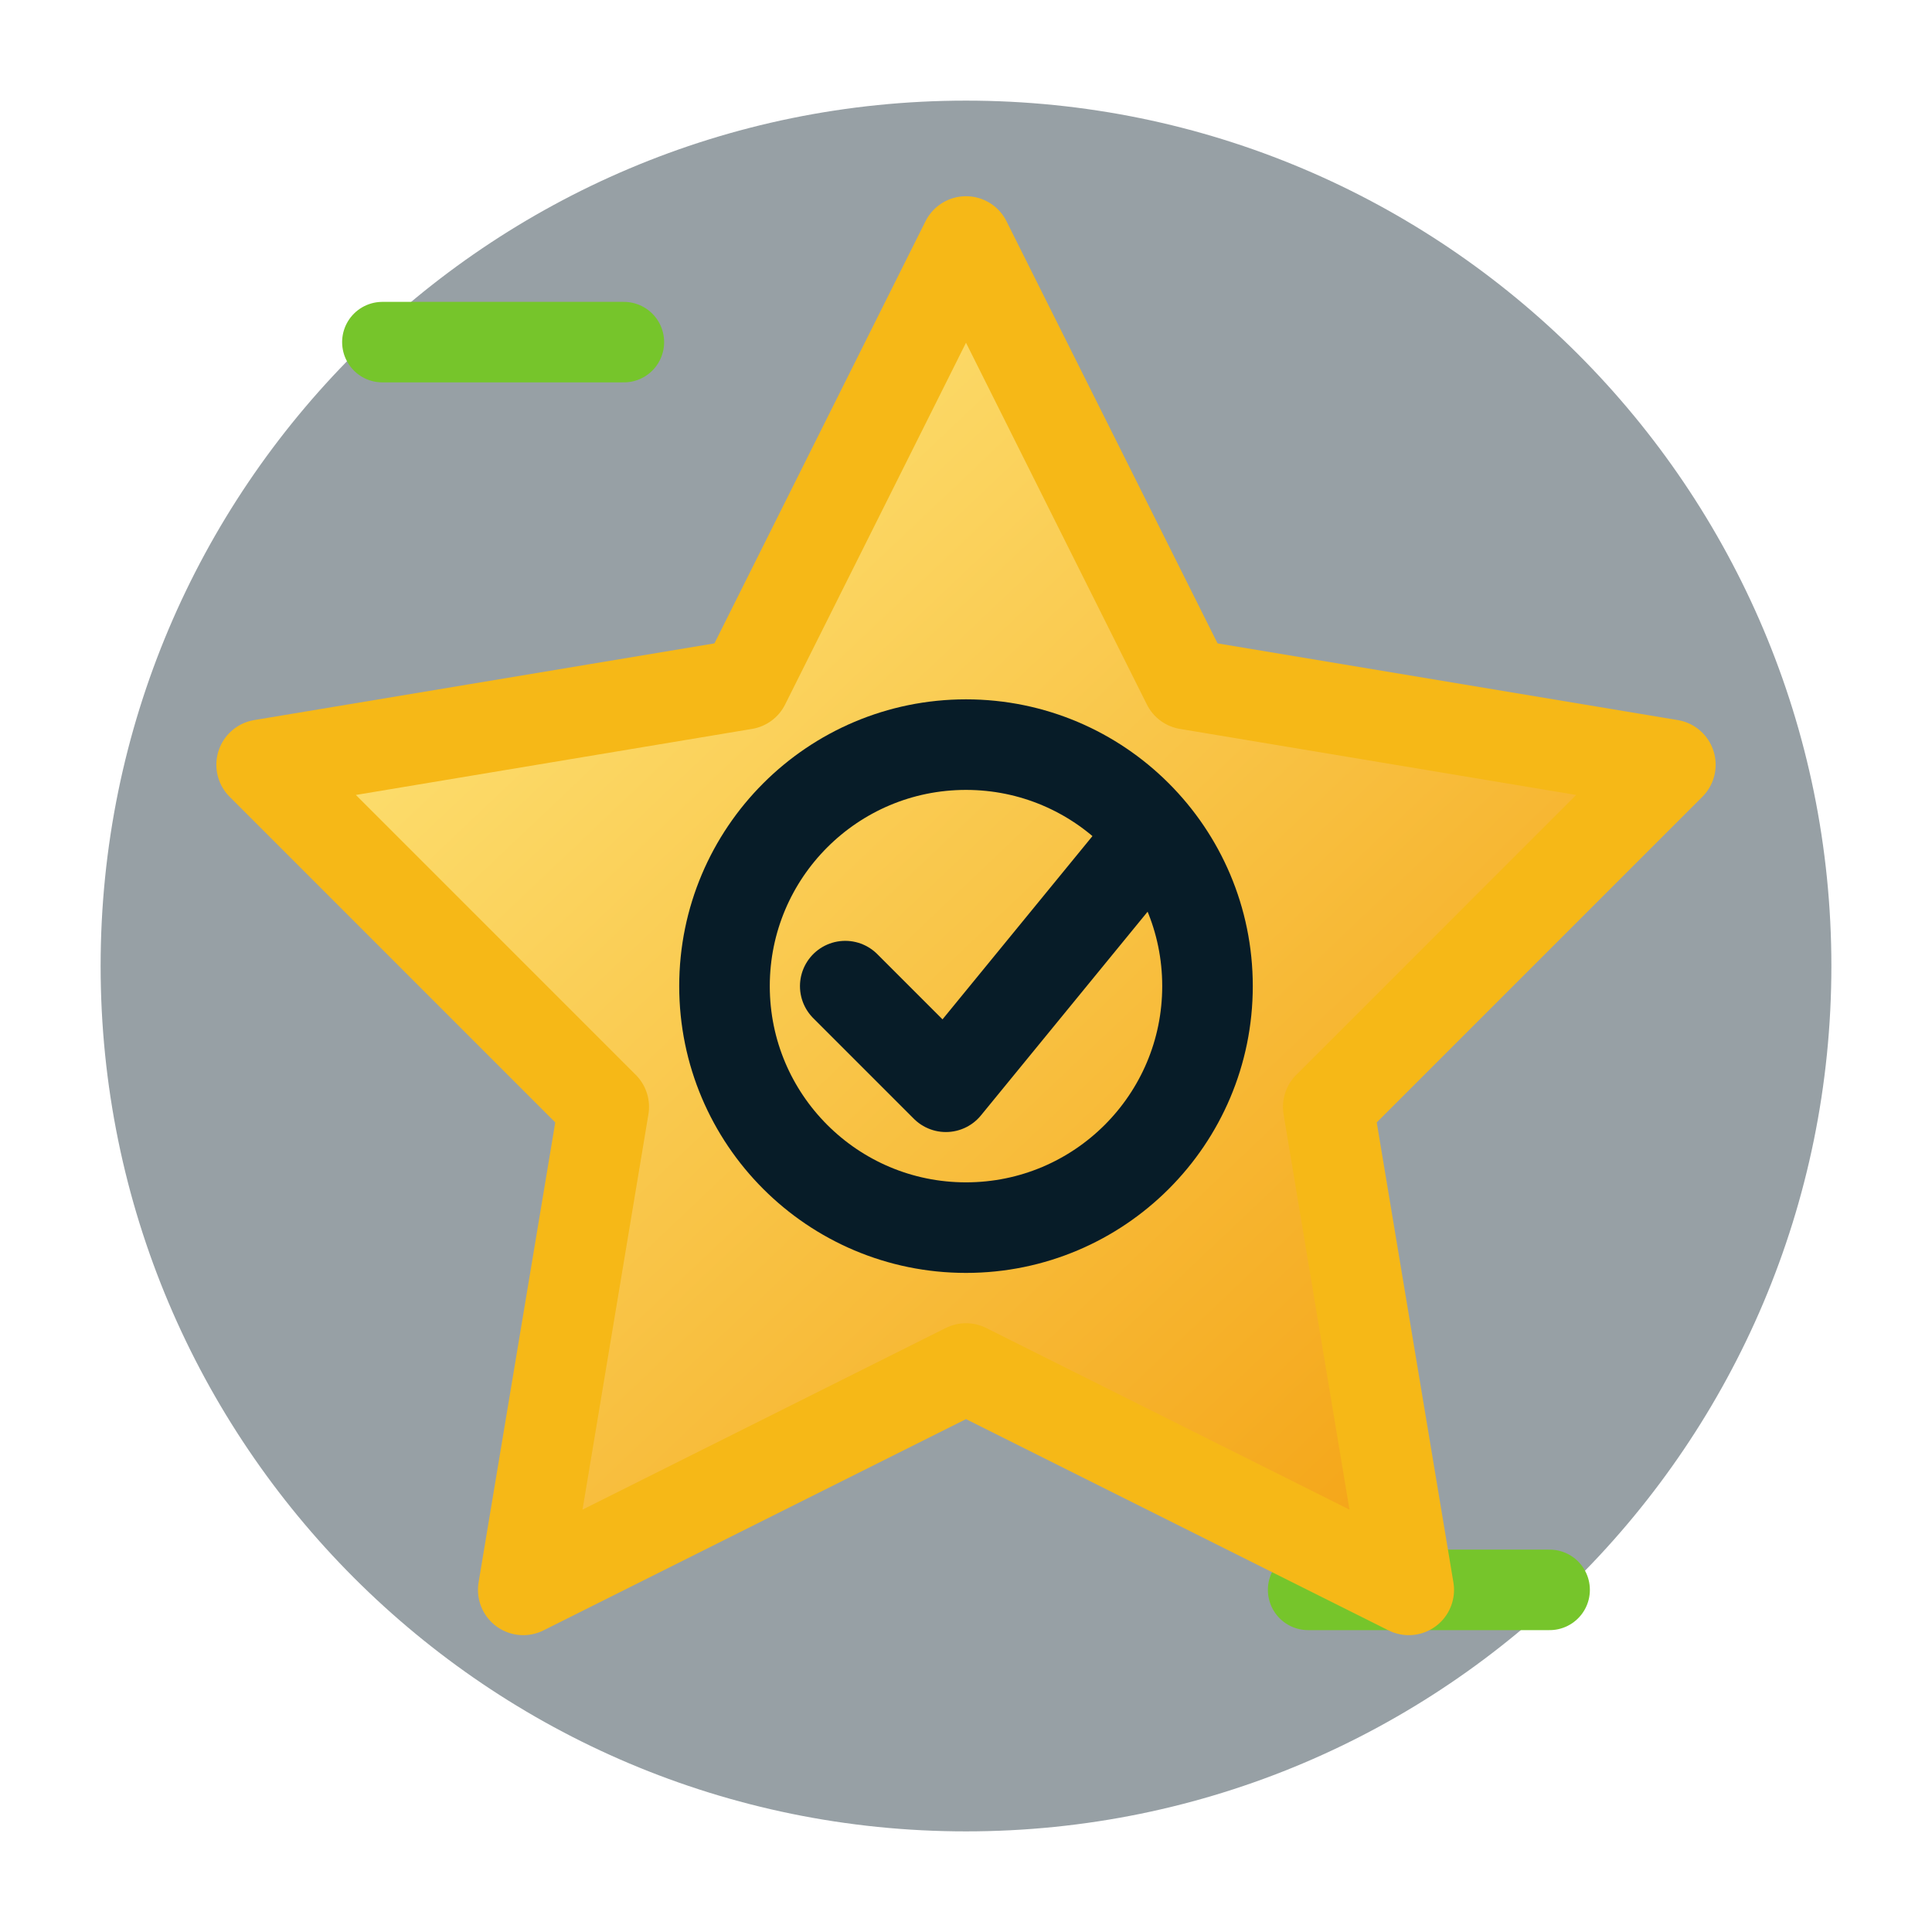
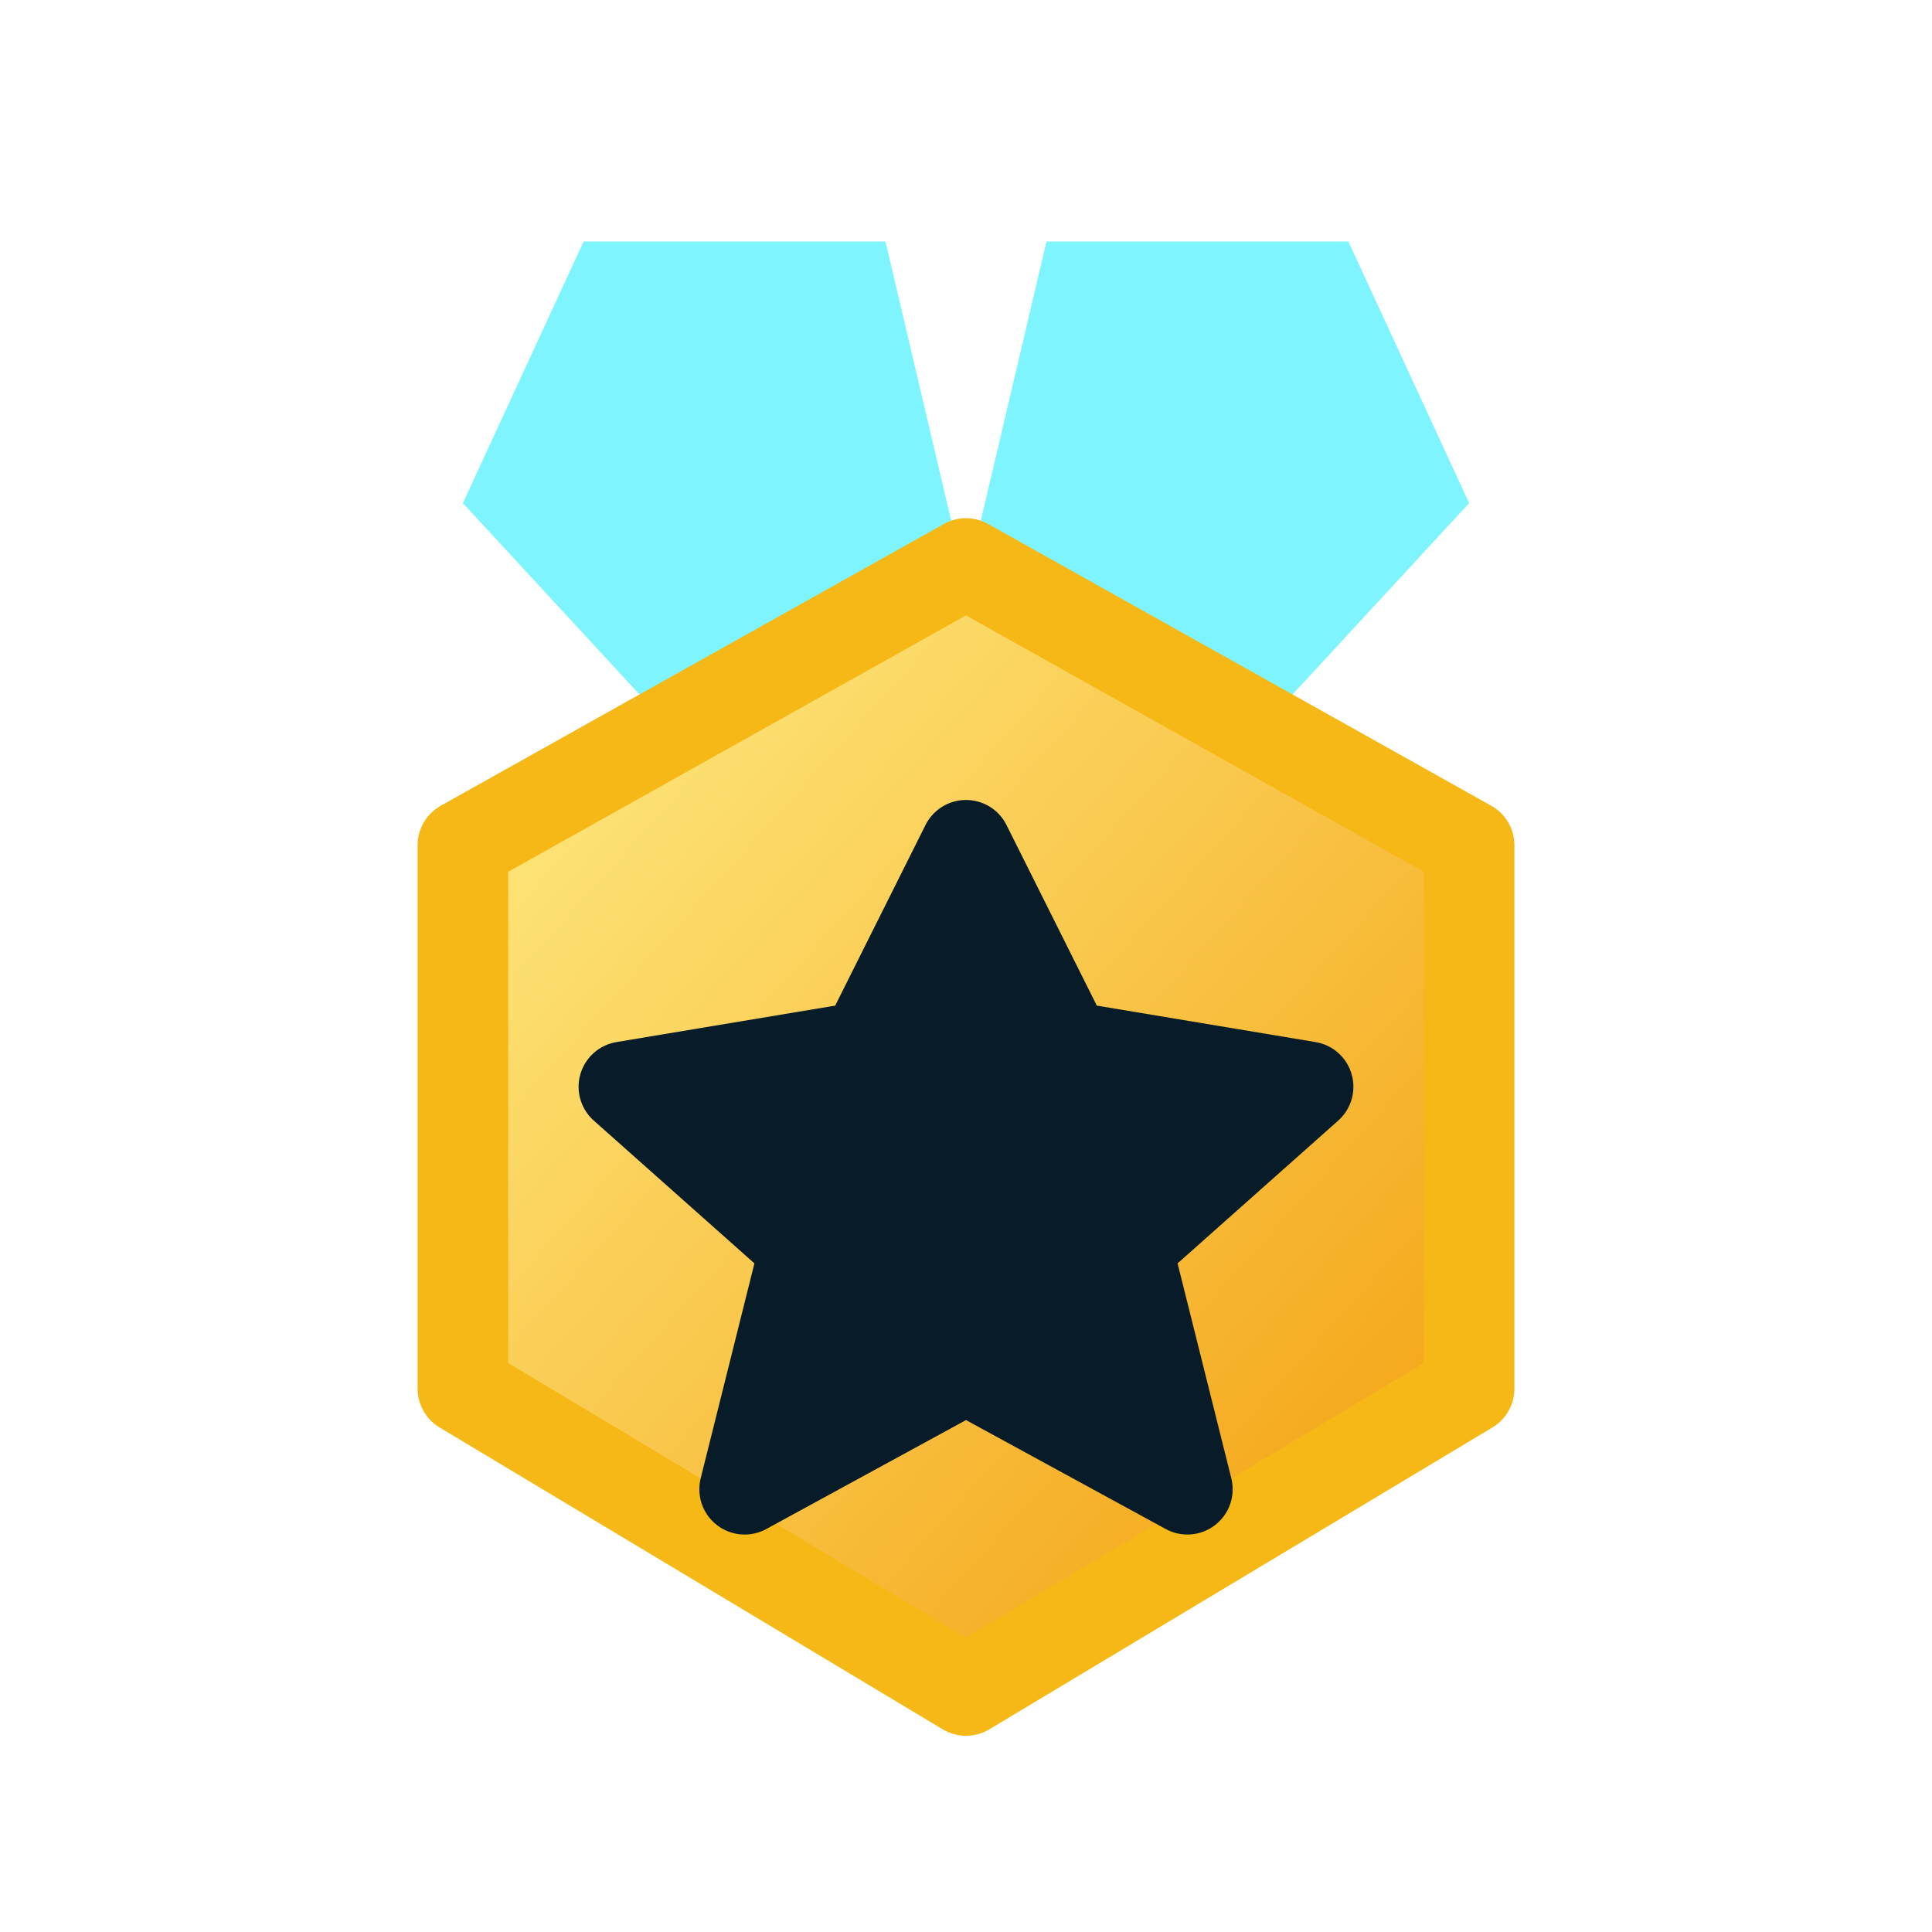
<svg xmlns="http://www.w3.org/2000/svg" width="96" height="96" viewBox="0 0 96 96">
  <defs>
    <linearGradient id="g" x1="8" y1="8" x2="88" y2="88">
      <stop stop-color="#7ef4ff" />
      <stop offset=".58" stop-color="#39d7ee" />
      <stop offset="1" stop-color="#1683a4" />
    </linearGradient>
    <linearGradient id="gold" x2="1" y2="1">
      <stop stop-color="#fff08a" />
      <stop offset="1" stop-color="#f39b08" />
    </linearGradient>
  </defs>
-   <circle cx="48" cy="48" r="43" fill="#071c28" opacity=".42" />
-   <path d="M19 17h12M65 79h12" stroke="#76c52b" stroke-width="4" stroke-linecap="round" />
  <g fill="none" stroke="url(#g)" stroke-width="4.5" stroke-linecap="round" stroke-linejoin="round">
-     <path d="M48 12 59 34l24 4-17 17 4 24-22-11-22 11 4-24-17-17 24-4 11-22Z" fill="url(#gold)" stroke="#f6b817" />
-     <circle cx="48" cy="49" r="12" stroke="#071c28" />
-     <path d="m42 49 5 5 9-11" stroke="#071c28" />
+     <path d="M29 12h15l4 17-13 9-12-13 6-13ZM67 12H52l-4 17 13 9 12-13-6-13Z" fill="url(#g)" stroke="none" />
+     <path d="m48 28 25 14v27L48 84 23 69V42l25-14Z" fill="url(#gold)" stroke="#f6b817" />
+     <path d="m48 42 5 10 12 2-9 8 3 12-11-6-11 6 3-12-9-8 12-2 5-10Z" fill="#071c28" stroke="#071c28" />
  </g>
</svg>
